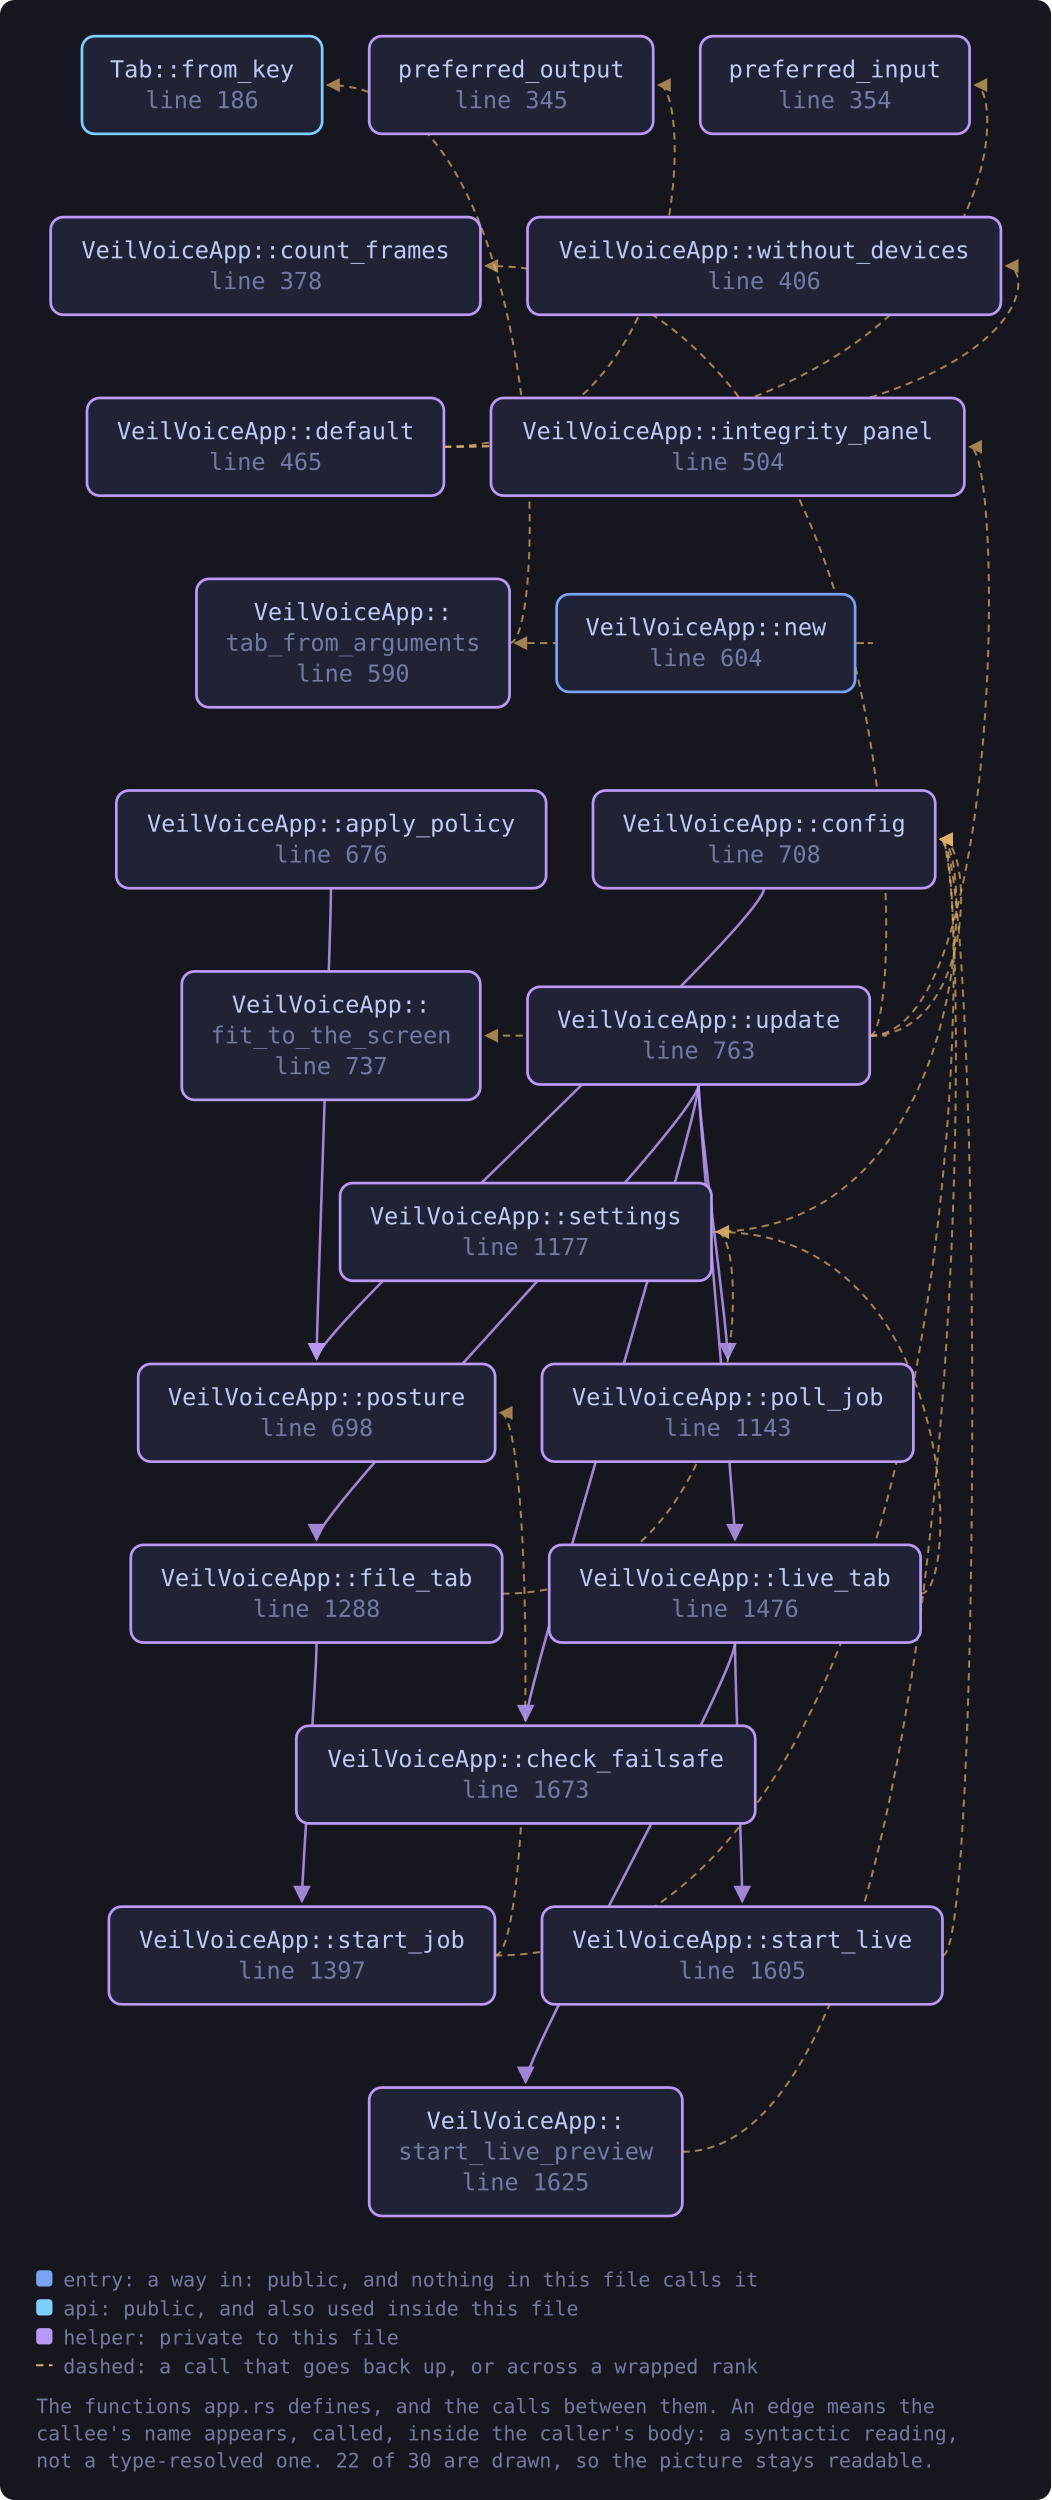
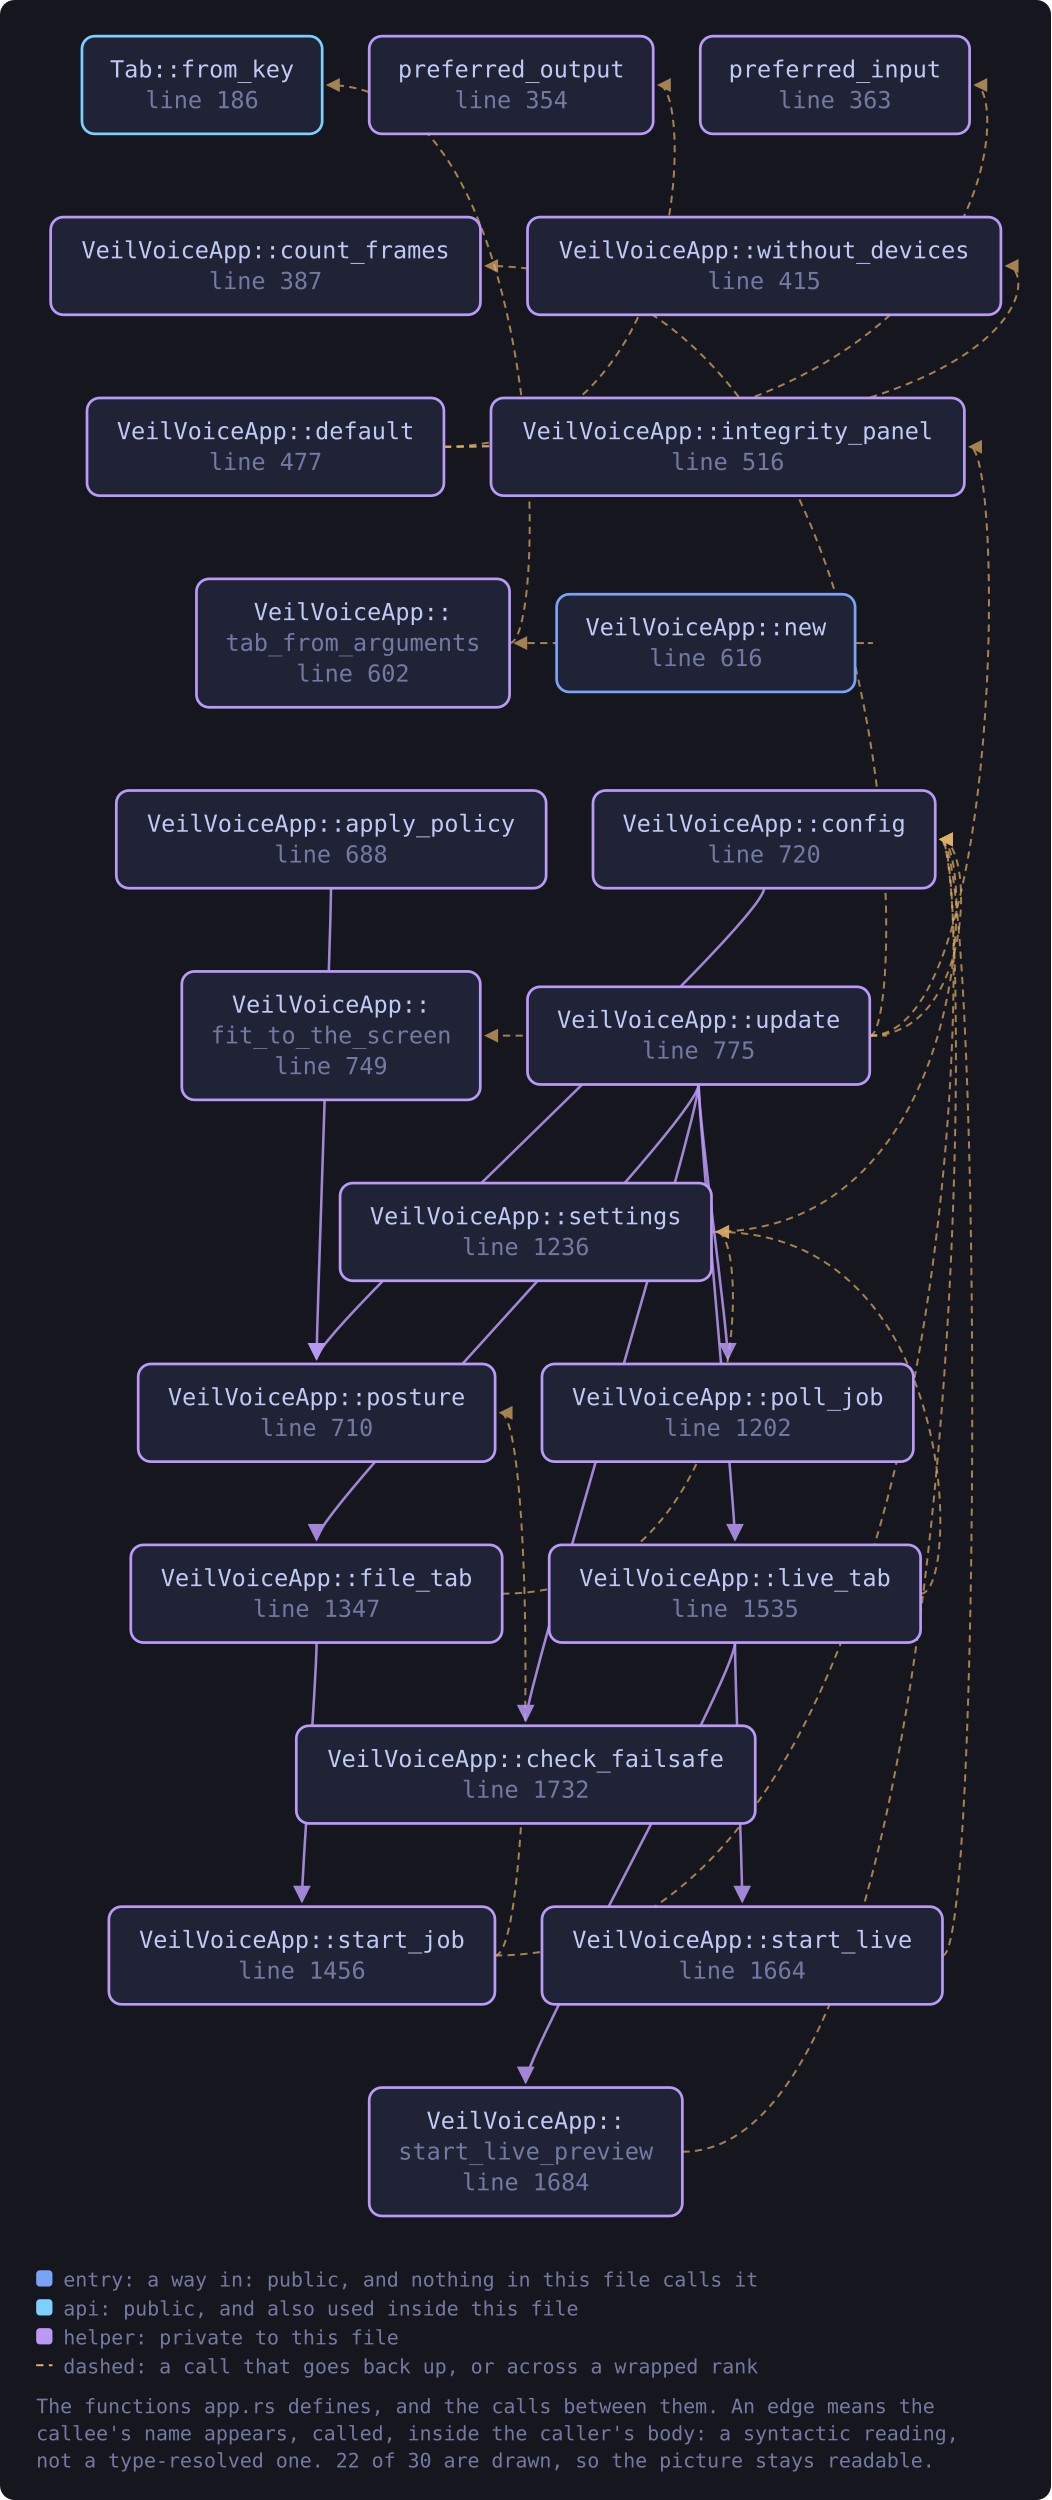
<svg xmlns="http://www.w3.org/2000/svg" viewBox="0 0 581 1382" width="581" height="1382" style="max-width:100%;height:auto" role="img" aria-label="flowchart">
  <defs>
    <marker id="a-muted" viewBox="0 0 8 8" refX="7" refY="4" markerWidth="7" markerHeight="7" orient="auto-start-reverse">
      <path d="M0 0 L8 4 L0 8 z" fill="var(--muted, #737aa2)" />
    </marker>
    <marker id="a-warn" viewBox="0 0 8 8" refX="7" refY="4" markerWidth="7" markerHeight="7" orient="auto-start-reverse">
      <path d="M0 0 L8 4 L0 8 z" fill="var(--warn, #e0af68)" />
    </marker>
    <marker id="a-accent" viewBox="0 0 8 8" refX="7" refY="4" markerWidth="7" markerHeight="7" orient="auto-start-reverse">
      <path d="M0 0 L8 4 L0 8 z" fill="var(--accent, #7aa2f7)" />
    </marker>
    <marker id="a-cyan" viewBox="0 0 8 8" refX="7" refY="4" markerWidth="7" markerHeight="7" orient="auto-start-reverse">
      <path d="M0 0 L8 4 L0 8 z" fill="var(--cyan, #7dcfff)" />
    </marker>
    <marker id="a-accent-2" viewBox="0 0 8 8" refX="7" refY="4" markerWidth="7" markerHeight="7" orient="auto-start-reverse">
      <path d="M0 0 L8 4 L0 8 z" fill="var(--accent-2, #bb9af7)" />
    </marker>
  </defs>
  <rect x="0" y="0" width="581" height="1382" fill="var(--bg-inset, #16161e)" rx="8" />
  <path d="M183.0 491.0 C 183.0 511.0, 175.0 734.0, 175.0 751.0" fill="none" stroke="var(--accent-2, #bb9af7)" stroke-width="1.4" opacity="0.85" marker-end="url(#a-accent-2)" />
  <path d="M422.4 491.0 C 422.4 511.0, 175.0 734.0, 175.0 751.0" fill="none" stroke="var(--accent-2, #bb9af7)" stroke-width="1.4" opacity="0.85" marker-end="url(#a-accent-2)" />
  <path d="M245.4 247.0 C 558.0 247.0, 558.0 47.0, 539.0 47.0" fill="none" stroke="var(--warn, #e0af68)" stroke-width="1.1" opacity="0.7" stroke-dasharray="4 3" marker-end="url(#a-warn)" />
  <path d="M245.4 247.0 C 383.1 247.0, 383.1 47.0, 364.1 47.0" fill="none" stroke="var(--warn, #e0af68)" stroke-width="1.1" opacity="0.7" stroke-dasharray="4 3" marker-end="url(#a-warn)" />
  <path d="M245.4 247.0 C 575.3 247.0, 575.3 147.0, 556.3 147.0" fill="none" stroke="var(--warn, #e0af68)" stroke-width="1.1" opacity="0.7" stroke-dasharray="4 3" marker-end="url(#a-warn)" />
  <path d="M277.6 881.0 C 415.3 881.0, 415.3 681.0, 396.3 681.0" fill="none" stroke="var(--warn, #e0af68)" stroke-width="1.1" opacity="0.7" stroke-dasharray="4 3" marker-end="url(#a-warn)" />
  <path d="M175.0 908.0 C 175.0 928.0, 166.9 1034.0, 166.9 1051.0" fill="none" stroke="var(--accent-2, #bb9af7)" stroke-width="1.4" opacity="0.85" marker-end="url(#a-accent-2)" />
  <path d="M509.0 881.0 C 531.0 881.0, 531.0 681.0, 396.3 681.0" fill="none" stroke="var(--warn, #e0af68)" stroke-width="1.1" opacity="0.7" stroke-dasharray="4 3" marker-end="url(#a-warn)" />
  <path d="M406.3 908.0 C 406.3 928.0, 410.3 1034.0, 410.3 1051.0" fill="none" stroke="var(--accent-2, #bb9af7)" stroke-width="1.4" opacity="0.85" marker-end="url(#a-accent-2)" />
  <path d="M406.3 908.0 C 406.3 928.0, 290.6 1134.0, 290.6 1151.0" fill="none" stroke="var(--accent-2, #bb9af7)" stroke-width="1.4" opacity="0.85" marker-end="url(#a-accent-2)" />
  <path d="M472.7 355.5 C 494.7 355.5, 494.7 355.5, 284.7 355.5" fill="none" stroke="var(--warn, #e0af68)" stroke-width="1.1" opacity="0.7" stroke-dasharray="4 3" marker-end="url(#a-warn)" />
  <path d="M393.3 681.0 C 539.0 681.0, 539.0 464.0, 520.0 464.0" fill="none" stroke="var(--warn, #e0af68)" stroke-width="1.1" opacity="0.7" stroke-dasharray="4 3" marker-end="url(#a-warn)" />
  <path d="M273.6 1081.0 C 539.0 1081.0, 539.0 464.0, 520.0 464.0" fill="none" stroke="var(--warn, #e0af68)" stroke-width="1.1" opacity="0.7" stroke-dasharray="4 3" marker-end="url(#a-warn)" />
  <path d="M273.6 1081.0 C 295.6 1081.0, 295.6 781.0, 276.6 781.0" fill="none" stroke="var(--warn, #e0af68)" stroke-width="1.1" opacity="0.7" stroke-dasharray="4 3" marker-end="url(#a-warn)" />
  <path d="M521.1 1081.0 C 543.1 1081.0, 543.1 464.0, 520.0 464.0" fill="none" stroke="var(--warn, #e0af68)" stroke-width="1.1" opacity="0.7" stroke-dasharray="4 3" marker-end="url(#a-warn)" />
  <path d="M377.2 1189.5 C 539.0 1189.5, 539.0 464.0, 520.0 464.0" fill="none" stroke="var(--warn, #e0af68)" stroke-width="1.1" opacity="0.7" stroke-dasharray="4 3" marker-end="url(#a-warn)" />
  <path d="M281.7 355.5 C 303.7 355.5, 303.7 47.0, 181.1 47.0" fill="none" stroke="var(--warn, #e0af68)" stroke-width="1.1" opacity="0.7" stroke-dasharray="4 3" marker-end="url(#a-warn)" />
  <path d="M386.2 599.5 C 386.2 619.5, 290.6 934.0, 290.6 951.0" fill="none" stroke="var(--accent-2, #bb9af7)" stroke-width="1.4" opacity="0.85" marker-end="url(#a-accent-2)" />
  <path d="M480.8 572.5 C 539.0 572.5, 539.0 464.0, 520.0 464.0" fill="none" stroke="var(--warn, #e0af68)" stroke-width="1.1" opacity="0.7" stroke-dasharray="4 3" marker-end="url(#a-warn)" />
  <path d="M480.8 572.5 C 502.8 572.5, 502.8 147.0, 268.6 147.0" fill="none" stroke="var(--warn, #e0af68)" stroke-width="1.1" opacity="0.7" stroke-dasharray="4 3" marker-end="url(#a-warn)" />
  <path d="M386.2 599.5 C 386.2 619.5, 175.0 834.0, 175.0 851.0" fill="none" stroke="var(--accent-2, #bb9af7)" stroke-width="1.4" opacity="0.85" marker-end="url(#a-accent-2)" />
  <path d="M480.8 572.5 C 502.8 572.5, 502.8 572.5, 268.6 572.5" fill="none" stroke="var(--warn, #e0af68)" stroke-width="1.1" opacity="0.7" stroke-dasharray="4 3" marker-end="url(#a-warn)" />
  <path d="M480.8 572.5 C 555.1 572.5, 555.1 247.0, 536.1 247.0" fill="none" stroke="var(--warn, #e0af68)" stroke-width="1.1" opacity="0.7" stroke-dasharray="4 3" marker-end="url(#a-warn)" />
  <path d="M386.2 599.5 C 386.2 619.5, 406.3 834.0, 406.3 851.0" fill="none" stroke="var(--accent-2, #bb9af7)" stroke-width="1.4" opacity="0.85" marker-end="url(#a-accent-2)" />
  <path d="M386.2 599.5 C 386.2 619.5, 402.3 734.0, 402.3 751.0" fill="none" stroke="var(--accent-2, #bb9af7)" stroke-width="1.4" opacity="0.85" marker-end="url(#a-accent-2)" />
  <a href="https://github.com/tilas01/veilvoice/blob/main/crates/veilvoice-gui/src/app.rs#L186" target="_blank" rel="noopener noreferrer">
    <rect x="45.3" y="20.0" width="132.8" height="54.0" rx="7" fill="var(--bg-soft, #1f2335)" stroke="var(--cyan, #7dcfff)" stroke-width="1.5" />
    <text x="111.7" y="42.8" font-family="ui-monospace, SFMono-Regular, Menlo, Consolas, monospace" font-size="13" fill="var(--fg, #c0caf5)" text-anchor="middle">Tab::from_key</text>
    <text x="111.7" y="59.8" font-family="ui-monospace, SFMono-Regular, Menlo, Consolas, monospace" font-size="13" fill="var(--muted, #737aa2)" text-anchor="middle">line 186</text>
  </a>
-   <a href="https://github.com/tilas01/veilvoice/blob/main/crates/veilvoice-gui/src/app.rs#L345" target="_blank" rel="noopener noreferrer">
+   <a href="https://github.com/tilas01/veilvoice/blob/main/crates/veilvoice-gui/src/app.rs#L354" target="_blank" rel="noopener noreferrer">
    <rect x="204.1" y="20.0" width="157.0" height="54.0" rx="7" fill="var(--bg-soft, #1f2335)" stroke="var(--accent-2, #bb9af7)" stroke-width="1.5" />
    <text x="282.6" y="42.8" font-family="ui-monospace, SFMono-Regular, Menlo, Consolas, monospace" font-size="13" fill="var(--fg, #c0caf5)" text-anchor="middle">preferred_output</text>
-     <text x="282.6" y="59.8" font-family="ui-monospace, SFMono-Regular, Menlo, Consolas, monospace" font-size="13" fill="var(--muted, #737aa2)" text-anchor="middle">line 345</text>
+     <text x="282.6" y="59.8" font-family="ui-monospace, SFMono-Regular, Menlo, Consolas, monospace" font-size="13" fill="var(--muted, #737aa2)" text-anchor="middle">line 354</text>
  </a>
-   <a href="https://github.com/tilas01/veilvoice/blob/main/crates/veilvoice-gui/src/app.rs#L354" target="_blank" rel="noopener noreferrer">
+   <a href="https://github.com/tilas01/veilvoice/blob/main/crates/veilvoice-gui/src/app.rs#L363" target="_blank" rel="noopener noreferrer">
    <rect x="387.1" y="20.0" width="148.9" height="54.0" rx="7" fill="var(--bg-soft, #1f2335)" stroke="var(--accent-2, #bb9af7)" stroke-width="1.5" />
    <text x="461.5" y="42.8" font-family="ui-monospace, SFMono-Regular, Menlo, Consolas, monospace" font-size="13" fill="var(--fg, #c0caf5)" text-anchor="middle">preferred_input</text>
-     <text x="461.5" y="59.8" font-family="ui-monospace, SFMono-Regular, Menlo, Consolas, monospace" font-size="13" fill="var(--muted, #737aa2)" text-anchor="middle">line 354</text>
+     <text x="461.5" y="59.8" font-family="ui-monospace, SFMono-Regular, Menlo, Consolas, monospace" font-size="13" fill="var(--muted, #737aa2)" text-anchor="middle">line 363</text>
  </a>
-   <a href="https://github.com/tilas01/veilvoice/blob/main/crates/veilvoice-gui/src/app.rs#L378" target="_blank" rel="noopener noreferrer">
+   <a href="https://github.com/tilas01/veilvoice/blob/main/crates/veilvoice-gui/src/app.rs#L387" target="_blank" rel="noopener noreferrer">
    <rect x="28.0" y="120.0" width="237.6" height="54.0" rx="7" fill="var(--bg-soft, #1f2335)" stroke="var(--accent-2, #bb9af7)" stroke-width="1.5" />
    <text x="146.8" y="142.8" font-family="ui-monospace, SFMono-Regular, Menlo, Consolas, monospace" font-size="13" fill="var(--fg, #c0caf5)" text-anchor="middle">VeilVoiceApp::count_frames</text>
-     <text x="146.8" y="159.8" font-family="ui-monospace, SFMono-Regular, Menlo, Consolas, monospace" font-size="13" fill="var(--muted, #737aa2)" text-anchor="middle">line 378</text>
+     <text x="146.8" y="159.8" font-family="ui-monospace, SFMono-Regular, Menlo, Consolas, monospace" font-size="13" fill="var(--muted, #737aa2)" text-anchor="middle">line 387</text>
  </a>
-   <a href="https://github.com/tilas01/veilvoice/blob/main/crates/veilvoice-gui/src/app.rs#L406" target="_blank" rel="noopener noreferrer">
+   <a href="https://github.com/tilas01/veilvoice/blob/main/crates/veilvoice-gui/src/app.rs#L415" target="_blank" rel="noopener noreferrer">
    <rect x="291.6" y="120.0" width="261.7" height="54.0" rx="7" fill="var(--bg-soft, #1f2335)" stroke="var(--accent-2, #bb9af7)" stroke-width="1.5" />
    <text x="422.4" y="142.8" font-family="ui-monospace, SFMono-Regular, Menlo, Consolas, monospace" font-size="13" fill="var(--fg, #c0caf5)" text-anchor="middle">VeilVoiceApp::without_devices</text>
-     <text x="422.4" y="159.8" font-family="ui-monospace, SFMono-Regular, Menlo, Consolas, monospace" font-size="13" fill="var(--muted, #737aa2)" text-anchor="middle">line 406</text>
+     <text x="422.4" y="159.8" font-family="ui-monospace, SFMono-Regular, Menlo, Consolas, monospace" font-size="13" fill="var(--muted, #737aa2)" text-anchor="middle">line 415</text>
  </a>
-   <a href="https://github.com/tilas01/veilvoice/blob/main/crates/veilvoice-gui/src/app.rs#L465" target="_blank" rel="noopener noreferrer">
+   <a href="https://github.com/tilas01/veilvoice/blob/main/crates/veilvoice-gui/src/app.rs#L477" target="_blank" rel="noopener noreferrer">
    <rect x="48.1" y="220.0" width="197.3" height="54.0" rx="7" fill="var(--bg-soft, #1f2335)" stroke="var(--accent-2, #bb9af7)" stroke-width="1.5" />
    <text x="146.8" y="242.8" font-family="ui-monospace, SFMono-Regular, Menlo, Consolas, monospace" font-size="13" fill="var(--fg, #c0caf5)" text-anchor="middle">VeilVoiceApp::default</text>
-     <text x="146.8" y="259.8" font-family="ui-monospace, SFMono-Regular, Menlo, Consolas, monospace" font-size="13" fill="var(--muted, #737aa2)" text-anchor="middle">line 465</text>
+     <text x="146.8" y="259.8" font-family="ui-monospace, SFMono-Regular, Menlo, Consolas, monospace" font-size="13" fill="var(--muted, #737aa2)" text-anchor="middle">line 477</text>
  </a>
-   <a href="https://github.com/tilas01/veilvoice/blob/main/crates/veilvoice-gui/src/app.rs#L504" target="_blank" rel="noopener noreferrer">
+   <a href="https://github.com/tilas01/veilvoice/blob/main/crates/veilvoice-gui/src/app.rs#L516" target="_blank" rel="noopener noreferrer">
    <rect x="271.4" y="220.0" width="261.7" height="54.0" rx="7" fill="var(--bg-soft, #1f2335)" stroke="var(--accent-2, #bb9af7)" stroke-width="1.5" />
    <text x="402.3" y="242.8" font-family="ui-monospace, SFMono-Regular, Menlo, Consolas, monospace" font-size="13" fill="var(--fg, #c0caf5)" text-anchor="middle">VeilVoiceApp::integrity_panel</text>
-     <text x="402.3" y="259.8" font-family="ui-monospace, SFMono-Regular, Menlo, Consolas, monospace" font-size="13" fill="var(--muted, #737aa2)" text-anchor="middle">line 504</text>
+     <text x="402.3" y="259.8" font-family="ui-monospace, SFMono-Regular, Menlo, Consolas, monospace" font-size="13" fill="var(--muted, #737aa2)" text-anchor="middle">line 516</text>
  </a>
-   <a href="https://github.com/tilas01/veilvoice/blob/main/crates/veilvoice-gui/src/app.rs#L590" target="_blank" rel="noopener noreferrer">
+   <a href="https://github.com/tilas01/veilvoice/blob/main/crates/veilvoice-gui/src/app.rs#L602" target="_blank" rel="noopener noreferrer">
    <rect x="108.6" y="320.0" width="173.1" height="71.0" rx="7" fill="var(--bg-soft, #1f2335)" stroke="var(--accent-2, #bb9af7)" stroke-width="1.5" />
    <text x="195.1" y="342.8" font-family="ui-monospace, SFMono-Regular, Menlo, Consolas, monospace" font-size="13" fill="var(--fg, #c0caf5)" text-anchor="middle">VeilVoiceApp::</text>
    <text x="195.1" y="359.8" font-family="ui-monospace, SFMono-Regular, Menlo, Consolas, monospace" font-size="13" fill="var(--muted, #737aa2)" text-anchor="middle">tab_from_arguments</text>
-     <text x="195.1" y="376.8" font-family="ui-monospace, SFMono-Regular, Menlo, Consolas, monospace" font-size="13" fill="var(--muted, #737aa2)" text-anchor="middle">line 590</text>
+     <text x="195.1" y="376.8" font-family="ui-monospace, SFMono-Regular, Menlo, Consolas, monospace" font-size="13" fill="var(--muted, #737aa2)" text-anchor="middle">line 602</text>
  </a>
-   <a href="https://github.com/tilas01/veilvoice/blob/main/crates/veilvoice-gui/src/app.rs#L604" target="_blank" rel="noopener noreferrer">
+   <a href="https://github.com/tilas01/veilvoice/blob/main/crates/veilvoice-gui/src/app.rs#L616" target="_blank" rel="noopener noreferrer">
    <rect x="307.7" y="328.5" width="165.0" height="54.0" rx="7" fill="var(--bg-soft, #1f2335)" stroke="var(--accent, #7aa2f7)" stroke-width="1.5" />
    <text x="390.2" y="351.2" font-family="ui-monospace, SFMono-Regular, Menlo, Consolas, monospace" font-size="13" fill="var(--fg, #c0caf5)" text-anchor="middle">VeilVoiceApp::new</text>
-     <text x="390.2" y="368.2" font-family="ui-monospace, SFMono-Regular, Menlo, Consolas, monospace" font-size="13" fill="var(--muted, #737aa2)" text-anchor="middle">line 604</text>
+     <text x="390.2" y="368.2" font-family="ui-monospace, SFMono-Regular, Menlo, Consolas, monospace" font-size="13" fill="var(--muted, #737aa2)" text-anchor="middle">line 616</text>
  </a>
-   <a href="https://github.com/tilas01/veilvoice/blob/main/crates/veilvoice-gui/src/app.rs#L676" target="_blank" rel="noopener noreferrer">
+   <a href="https://github.com/tilas01/veilvoice/blob/main/crates/veilvoice-gui/src/app.rs#L688" target="_blank" rel="noopener noreferrer">
    <rect x="64.3" y="437.0" width="237.6" height="54.0" rx="7" fill="var(--bg-soft, #1f2335)" stroke="var(--accent-2, #bb9af7)" stroke-width="1.5" />
    <text x="183.0" y="459.8" font-family="ui-monospace, SFMono-Regular, Menlo, Consolas, monospace" font-size="13" fill="var(--fg, #c0caf5)" text-anchor="middle">VeilVoiceApp::apply_policy</text>
-     <text x="183.0" y="476.8" font-family="ui-monospace, SFMono-Regular, Menlo, Consolas, monospace" font-size="13" fill="var(--muted, #737aa2)" text-anchor="middle">line 676</text>
+     <text x="183.0" y="476.8" font-family="ui-monospace, SFMono-Regular, Menlo, Consolas, monospace" font-size="13" fill="var(--muted, #737aa2)" text-anchor="middle">line 688</text>
  </a>
-   <a href="https://github.com/tilas01/veilvoice/blob/main/crates/veilvoice-gui/src/app.rs#L698" target="_blank" rel="noopener noreferrer">
+   <a href="https://github.com/tilas01/veilvoice/blob/main/crates/veilvoice-gui/src/app.rs#L710" target="_blank" rel="noopener noreferrer">
    <rect x="76.4" y="754.0" width="197.3" height="54.0" rx="7" fill="var(--bg-soft, #1f2335)" stroke="var(--accent-2, #bb9af7)" stroke-width="1.5" />
    <text x="175.0" y="776.8" font-family="ui-monospace, SFMono-Regular, Menlo, Consolas, monospace" font-size="13" fill="var(--fg, #c0caf5)" text-anchor="middle">VeilVoiceApp::posture</text>
-     <text x="175.0" y="793.8" font-family="ui-monospace, SFMono-Regular, Menlo, Consolas, monospace" font-size="13" fill="var(--muted, #737aa2)" text-anchor="middle">line 698</text>
+     <text x="175.0" y="793.8" font-family="ui-monospace, SFMono-Regular, Menlo, Consolas, monospace" font-size="13" fill="var(--muted, #737aa2)" text-anchor="middle">line 710</text>
  </a>
-   <a href="https://github.com/tilas01/veilvoice/blob/main/crates/veilvoice-gui/src/app.rs#L708" target="_blank" rel="noopener noreferrer">
+   <a href="https://github.com/tilas01/veilvoice/blob/main/crates/veilvoice-gui/src/app.rs#L720" target="_blank" rel="noopener noreferrer">
    <rect x="327.8" y="437.0" width="189.2" height="54.0" rx="7" fill="var(--bg-soft, #1f2335)" stroke="var(--accent-2, #bb9af7)" stroke-width="1.5" />
    <text x="422.4" y="459.8" font-family="ui-monospace, SFMono-Regular, Menlo, Consolas, monospace" font-size="13" fill="var(--fg, #c0caf5)" text-anchor="middle">VeilVoiceApp::config</text>
-     <text x="422.4" y="476.8" font-family="ui-monospace, SFMono-Regular, Menlo, Consolas, monospace" font-size="13" fill="var(--muted, #737aa2)" text-anchor="middle">line 708</text>
+     <text x="422.4" y="476.8" font-family="ui-monospace, SFMono-Regular, Menlo, Consolas, monospace" font-size="13" fill="var(--muted, #737aa2)" text-anchor="middle">line 720</text>
  </a>
-   <a href="https://github.com/tilas01/veilvoice/blob/main/crates/veilvoice-gui/src/app.rs#L737" target="_blank" rel="noopener noreferrer">
+   <a href="https://github.com/tilas01/veilvoice/blob/main/crates/veilvoice-gui/src/app.rs#L749" target="_blank" rel="noopener noreferrer">
    <rect x="100.5" y="537.0" width="165.0" height="71.0" rx="7" fill="var(--bg-soft, #1f2335)" stroke="var(--accent-2, #bb9af7)" stroke-width="1.5" />
    <text x="183.0" y="559.8" font-family="ui-monospace, SFMono-Regular, Menlo, Consolas, monospace" font-size="13" fill="var(--fg, #c0caf5)" text-anchor="middle">VeilVoiceApp::</text>
    <text x="183.0" y="576.8" font-family="ui-monospace, SFMono-Regular, Menlo, Consolas, monospace" font-size="13" fill="var(--muted, #737aa2)" text-anchor="middle">fit_to_the_screen</text>
-     <text x="183.0" y="593.8" font-family="ui-monospace, SFMono-Regular, Menlo, Consolas, monospace" font-size="13" fill="var(--muted, #737aa2)" text-anchor="middle">line 737</text>
+     <text x="183.0" y="593.8" font-family="ui-monospace, SFMono-Regular, Menlo, Consolas, monospace" font-size="13" fill="var(--muted, #737aa2)" text-anchor="middle">line 749</text>
  </a>
-   <a href="https://github.com/tilas01/veilvoice/blob/main/crates/veilvoice-gui/src/app.rs#L763" target="_blank" rel="noopener noreferrer">
+   <a href="https://github.com/tilas01/veilvoice/blob/main/crates/veilvoice-gui/src/app.rs#L775" target="_blank" rel="noopener noreferrer">
    <rect x="291.6" y="545.5" width="189.2" height="54.0" rx="7" fill="var(--bg-soft, #1f2335)" stroke="var(--accent-2, #bb9af7)" stroke-width="1.5" />
    <text x="386.2" y="568.2" font-family="ui-monospace, SFMono-Regular, Menlo, Consolas, monospace" font-size="13" fill="var(--fg, #c0caf5)" text-anchor="middle">VeilVoiceApp::update</text>
-     <text x="386.2" y="585.2" font-family="ui-monospace, SFMono-Regular, Menlo, Consolas, monospace" font-size="13" fill="var(--muted, #737aa2)" text-anchor="middle">line 763</text>
+     <text x="386.2" y="585.2" font-family="ui-monospace, SFMono-Regular, Menlo, Consolas, monospace" font-size="13" fill="var(--muted, #737aa2)" text-anchor="middle">line 775</text>
  </a>
-   <a href="https://github.com/tilas01/veilvoice/blob/main/crates/veilvoice-gui/src/app.rs#L1143" target="_blank" rel="noopener noreferrer">
+   <a href="https://github.com/tilas01/veilvoice/blob/main/crates/veilvoice-gui/src/app.rs#L1202" target="_blank" rel="noopener noreferrer">
    <rect x="299.6" y="754.0" width="205.3" height="54.0" rx="7" fill="var(--bg-soft, #1f2335)" stroke="var(--accent-2, #bb9af7)" stroke-width="1.5" />
    <text x="402.3" y="776.8" font-family="ui-monospace, SFMono-Regular, Menlo, Consolas, monospace" font-size="13" fill="var(--fg, #c0caf5)" text-anchor="middle">VeilVoiceApp::poll_job</text>
-     <text x="402.3" y="793.8" font-family="ui-monospace, SFMono-Regular, Menlo, Consolas, monospace" font-size="13" fill="var(--muted, #737aa2)" text-anchor="middle">line 1143</text>
+     <text x="402.3" y="793.8" font-family="ui-monospace, SFMono-Regular, Menlo, Consolas, monospace" font-size="13" fill="var(--muted, #737aa2)" text-anchor="middle">line 1202</text>
  </a>
-   <a href="https://github.com/tilas01/veilvoice/blob/main/crates/veilvoice-gui/src/app.rs#L1177" target="_blank" rel="noopener noreferrer">
+   <a href="https://github.com/tilas01/veilvoice/blob/main/crates/veilvoice-gui/src/app.rs#L1236" target="_blank" rel="noopener noreferrer">
    <rect x="188.0" y="654.0" width="205.3" height="54.0" rx="7" fill="var(--bg-soft, #1f2335)" stroke="var(--accent-2, #bb9af7)" stroke-width="1.5" />
    <text x="290.6" y="676.8" font-family="ui-monospace, SFMono-Regular, Menlo, Consolas, monospace" font-size="13" fill="var(--fg, #c0caf5)" text-anchor="middle">VeilVoiceApp::settings</text>
-     <text x="290.6" y="693.8" font-family="ui-monospace, SFMono-Regular, Menlo, Consolas, monospace" font-size="13" fill="var(--muted, #737aa2)" text-anchor="middle">line 1177</text>
+     <text x="290.6" y="693.8" font-family="ui-monospace, SFMono-Regular, Menlo, Consolas, monospace" font-size="13" fill="var(--muted, #737aa2)" text-anchor="middle">line 1236</text>
  </a>
-   <a href="https://github.com/tilas01/veilvoice/blob/main/crates/veilvoice-gui/src/app.rs#L1288" target="_blank" rel="noopener noreferrer">
+   <a href="https://github.com/tilas01/veilvoice/blob/main/crates/veilvoice-gui/src/app.rs#L1347" target="_blank" rel="noopener noreferrer">
    <rect x="72.3" y="854.0" width="205.3" height="54.0" rx="7" fill="var(--bg-soft, #1f2335)" stroke="var(--accent-2, #bb9af7)" stroke-width="1.5" />
    <text x="175.0" y="876.8" font-family="ui-monospace, SFMono-Regular, Menlo, Consolas, monospace" font-size="13" fill="var(--fg, #c0caf5)" text-anchor="middle">VeilVoiceApp::file_tab</text>
-     <text x="175.0" y="893.8" font-family="ui-monospace, SFMono-Regular, Menlo, Consolas, monospace" font-size="13" fill="var(--muted, #737aa2)" text-anchor="middle">line 1288</text>
+     <text x="175.0" y="893.8" font-family="ui-monospace, SFMono-Regular, Menlo, Consolas, monospace" font-size="13" fill="var(--muted, #737aa2)" text-anchor="middle">line 1347</text>
  </a>
-   <a href="https://github.com/tilas01/veilvoice/blob/main/crates/veilvoice-gui/src/app.rs#L1397" target="_blank" rel="noopener noreferrer">
+   <a href="https://github.com/tilas01/veilvoice/blob/main/crates/veilvoice-gui/src/app.rs#L1456" target="_blank" rel="noopener noreferrer">
    <rect x="60.2" y="1054.0" width="213.4" height="54.0" rx="7" fill="var(--bg-soft, #1f2335)" stroke="var(--accent-2, #bb9af7)" stroke-width="1.5" />
    <text x="166.9" y="1076.8" font-family="ui-monospace, SFMono-Regular, Menlo, Consolas, monospace" font-size="13" fill="var(--fg, #c0caf5)" text-anchor="middle">VeilVoiceApp::start_job</text>
-     <text x="166.9" y="1093.8" font-family="ui-monospace, SFMono-Regular, Menlo, Consolas, monospace" font-size="13" fill="var(--muted, #737aa2)" text-anchor="middle">line 1397</text>
+     <text x="166.9" y="1093.8" font-family="ui-monospace, SFMono-Regular, Menlo, Consolas, monospace" font-size="13" fill="var(--muted, #737aa2)" text-anchor="middle">line 1456</text>
  </a>
-   <a href="https://github.com/tilas01/veilvoice/blob/main/crates/veilvoice-gui/src/app.rs#L1476" target="_blank" rel="noopener noreferrer">
+   <a href="https://github.com/tilas01/veilvoice/blob/main/crates/veilvoice-gui/src/app.rs#L1535" target="_blank" rel="noopener noreferrer">
    <rect x="303.6" y="854.0" width="205.3" height="54.0" rx="7" fill="var(--bg-soft, #1f2335)" stroke="var(--accent-2, #bb9af7)" stroke-width="1.5" />
    <text x="406.3" y="876.8" font-family="ui-monospace, SFMono-Regular, Menlo, Consolas, monospace" font-size="13" fill="var(--fg, #c0caf5)" text-anchor="middle">VeilVoiceApp::live_tab</text>
-     <text x="406.3" y="893.8" font-family="ui-monospace, SFMono-Regular, Menlo, Consolas, monospace" font-size="13" fill="var(--muted, #737aa2)" text-anchor="middle">line 1476</text>
+     <text x="406.3" y="893.8" font-family="ui-monospace, SFMono-Regular, Menlo, Consolas, monospace" font-size="13" fill="var(--muted, #737aa2)" text-anchor="middle">line 1535</text>
  </a>
-   <a href="https://github.com/tilas01/veilvoice/blob/main/crates/veilvoice-gui/src/app.rs#L1605" target="_blank" rel="noopener noreferrer">
+   <a href="https://github.com/tilas01/veilvoice/blob/main/crates/veilvoice-gui/src/app.rs#L1664" target="_blank" rel="noopener noreferrer">
    <rect x="299.6" y="1054.0" width="221.4" height="54.0" rx="7" fill="var(--bg-soft, #1f2335)" stroke="var(--accent-2, #bb9af7)" stroke-width="1.5" />
    <text x="410.3" y="1076.8" font-family="ui-monospace, SFMono-Regular, Menlo, Consolas, monospace" font-size="13" fill="var(--fg, #c0caf5)" text-anchor="middle">VeilVoiceApp::start_live</text>
-     <text x="410.3" y="1093.8" font-family="ui-monospace, SFMono-Regular, Menlo, Consolas, monospace" font-size="13" fill="var(--muted, #737aa2)" text-anchor="middle">line 1605</text>
+     <text x="410.3" y="1093.8" font-family="ui-monospace, SFMono-Regular, Menlo, Consolas, monospace" font-size="13" fill="var(--muted, #737aa2)" text-anchor="middle">line 1664</text>
  </a>
-   <a href="https://github.com/tilas01/veilvoice/blob/main/crates/veilvoice-gui/src/app.rs#L1625" target="_blank" rel="noopener noreferrer">
+   <a href="https://github.com/tilas01/veilvoice/blob/main/crates/veilvoice-gui/src/app.rs#L1684" target="_blank" rel="noopener noreferrer">
    <rect x="204.1" y="1154.0" width="173.1" height="71.0" rx="7" fill="var(--bg-soft, #1f2335)" stroke="var(--accent-2, #bb9af7)" stroke-width="1.5" />
    <text x="290.6" y="1176.8" font-family="ui-monospace, SFMono-Regular, Menlo, Consolas, monospace" font-size="13" fill="var(--fg, #c0caf5)" text-anchor="middle">VeilVoiceApp::</text>
    <text x="290.6" y="1193.8" font-family="ui-monospace, SFMono-Regular, Menlo, Consolas, monospace" font-size="13" fill="var(--muted, #737aa2)" text-anchor="middle">start_live_preview</text>
-     <text x="290.6" y="1210.8" font-family="ui-monospace, SFMono-Regular, Menlo, Consolas, monospace" font-size="13" fill="var(--muted, #737aa2)" text-anchor="middle">line 1625</text>
+     <text x="290.6" y="1210.8" font-family="ui-monospace, SFMono-Regular, Menlo, Consolas, monospace" font-size="13" fill="var(--muted, #737aa2)" text-anchor="middle">line 1684</text>
  </a>
-   <a href="https://github.com/tilas01/veilvoice/blob/main/crates/veilvoice-gui/src/app.rs#L1673" target="_blank" rel="noopener noreferrer">
+   <a href="https://github.com/tilas01/veilvoice/blob/main/crates/veilvoice-gui/src/app.rs#L1732" target="_blank" rel="noopener noreferrer">
    <rect x="163.8" y="954.0" width="253.7" height="54.0" rx="7" fill="var(--bg-soft, #1f2335)" stroke="var(--accent-2, #bb9af7)" stroke-width="1.5" />
    <text x="290.6" y="976.8" font-family="ui-monospace, SFMono-Regular, Menlo, Consolas, monospace" font-size="13" fill="var(--fg, #c0caf5)" text-anchor="middle">VeilVoiceApp::check_failsafe</text>
-     <text x="290.6" y="993.8" font-family="ui-monospace, SFMono-Regular, Menlo, Consolas, monospace" font-size="13" fill="var(--muted, #737aa2)" text-anchor="middle">line 1673</text>
+     <text x="290.6" y="993.8" font-family="ui-monospace, SFMono-Regular, Menlo, Consolas, monospace" font-size="13" fill="var(--muted, #737aa2)" text-anchor="middle">line 1732</text>
  </a>
  <rect x="20.0" y="1255.0" width="9" height="9" rx="2" fill="var(--accent, #7aa2f7)" />
  <text x="35.0" y="1264.0" font-family="ui-monospace, SFMono-Regular, Menlo, Consolas, monospace" font-size="11" fill="var(--muted, #737aa2)">entry: a way in: public, and nothing in this file calls it</text>
  <rect x="20.0" y="1271.0" width="9" height="9" rx="2" fill="var(--cyan, #7dcfff)" />
  <text x="35.0" y="1280.0" font-family="ui-monospace, SFMono-Regular, Menlo, Consolas, monospace" font-size="11" fill="var(--muted, #737aa2)">api: public, and also used inside this file</text>
  <rect x="20.0" y="1287.0" width="9" height="9" rx="2" fill="var(--accent-2, #bb9af7)" />
  <text x="35.0" y="1296.0" font-family="ui-monospace, SFMono-Regular, Menlo, Consolas, monospace" font-size="11" fill="var(--muted, #737aa2)">helper: private to this file</text>
  <path d="M20.0 1307.5 L29.0 1307.5" stroke="var(--warn, #e0af68)" stroke-width="1.1" stroke-dasharray="4 3" />
  <text x="35.0" y="1312.0" font-family="ui-monospace, SFMono-Regular, Menlo, Consolas, monospace" font-size="11" fill="var(--muted, #737aa2)">dashed: a call that goes back up, or across a wrapped rank</text>
  <text x="20.0" y="1334.0" font-family="ui-monospace, SFMono-Regular, Menlo, Consolas, monospace" font-size="11" fill="var(--muted, #737aa2)">The functions app.rs defines, and the calls between them. An edge means the</text>
  <text x="20.0" y="1349.0" font-family="ui-monospace, SFMono-Regular, Menlo, Consolas, monospace" font-size="11" fill="var(--muted, #737aa2)">callee's name appears, called, inside the caller's body: a syntactic reading,</text>
  <text x="20.0" y="1364.0" font-family="ui-monospace, SFMono-Regular, Menlo, Consolas, monospace" font-size="11" fill="var(--muted, #737aa2)">not a type-resolved one. 22 of 30 are drawn, so the picture stays readable.</text>
</svg>
